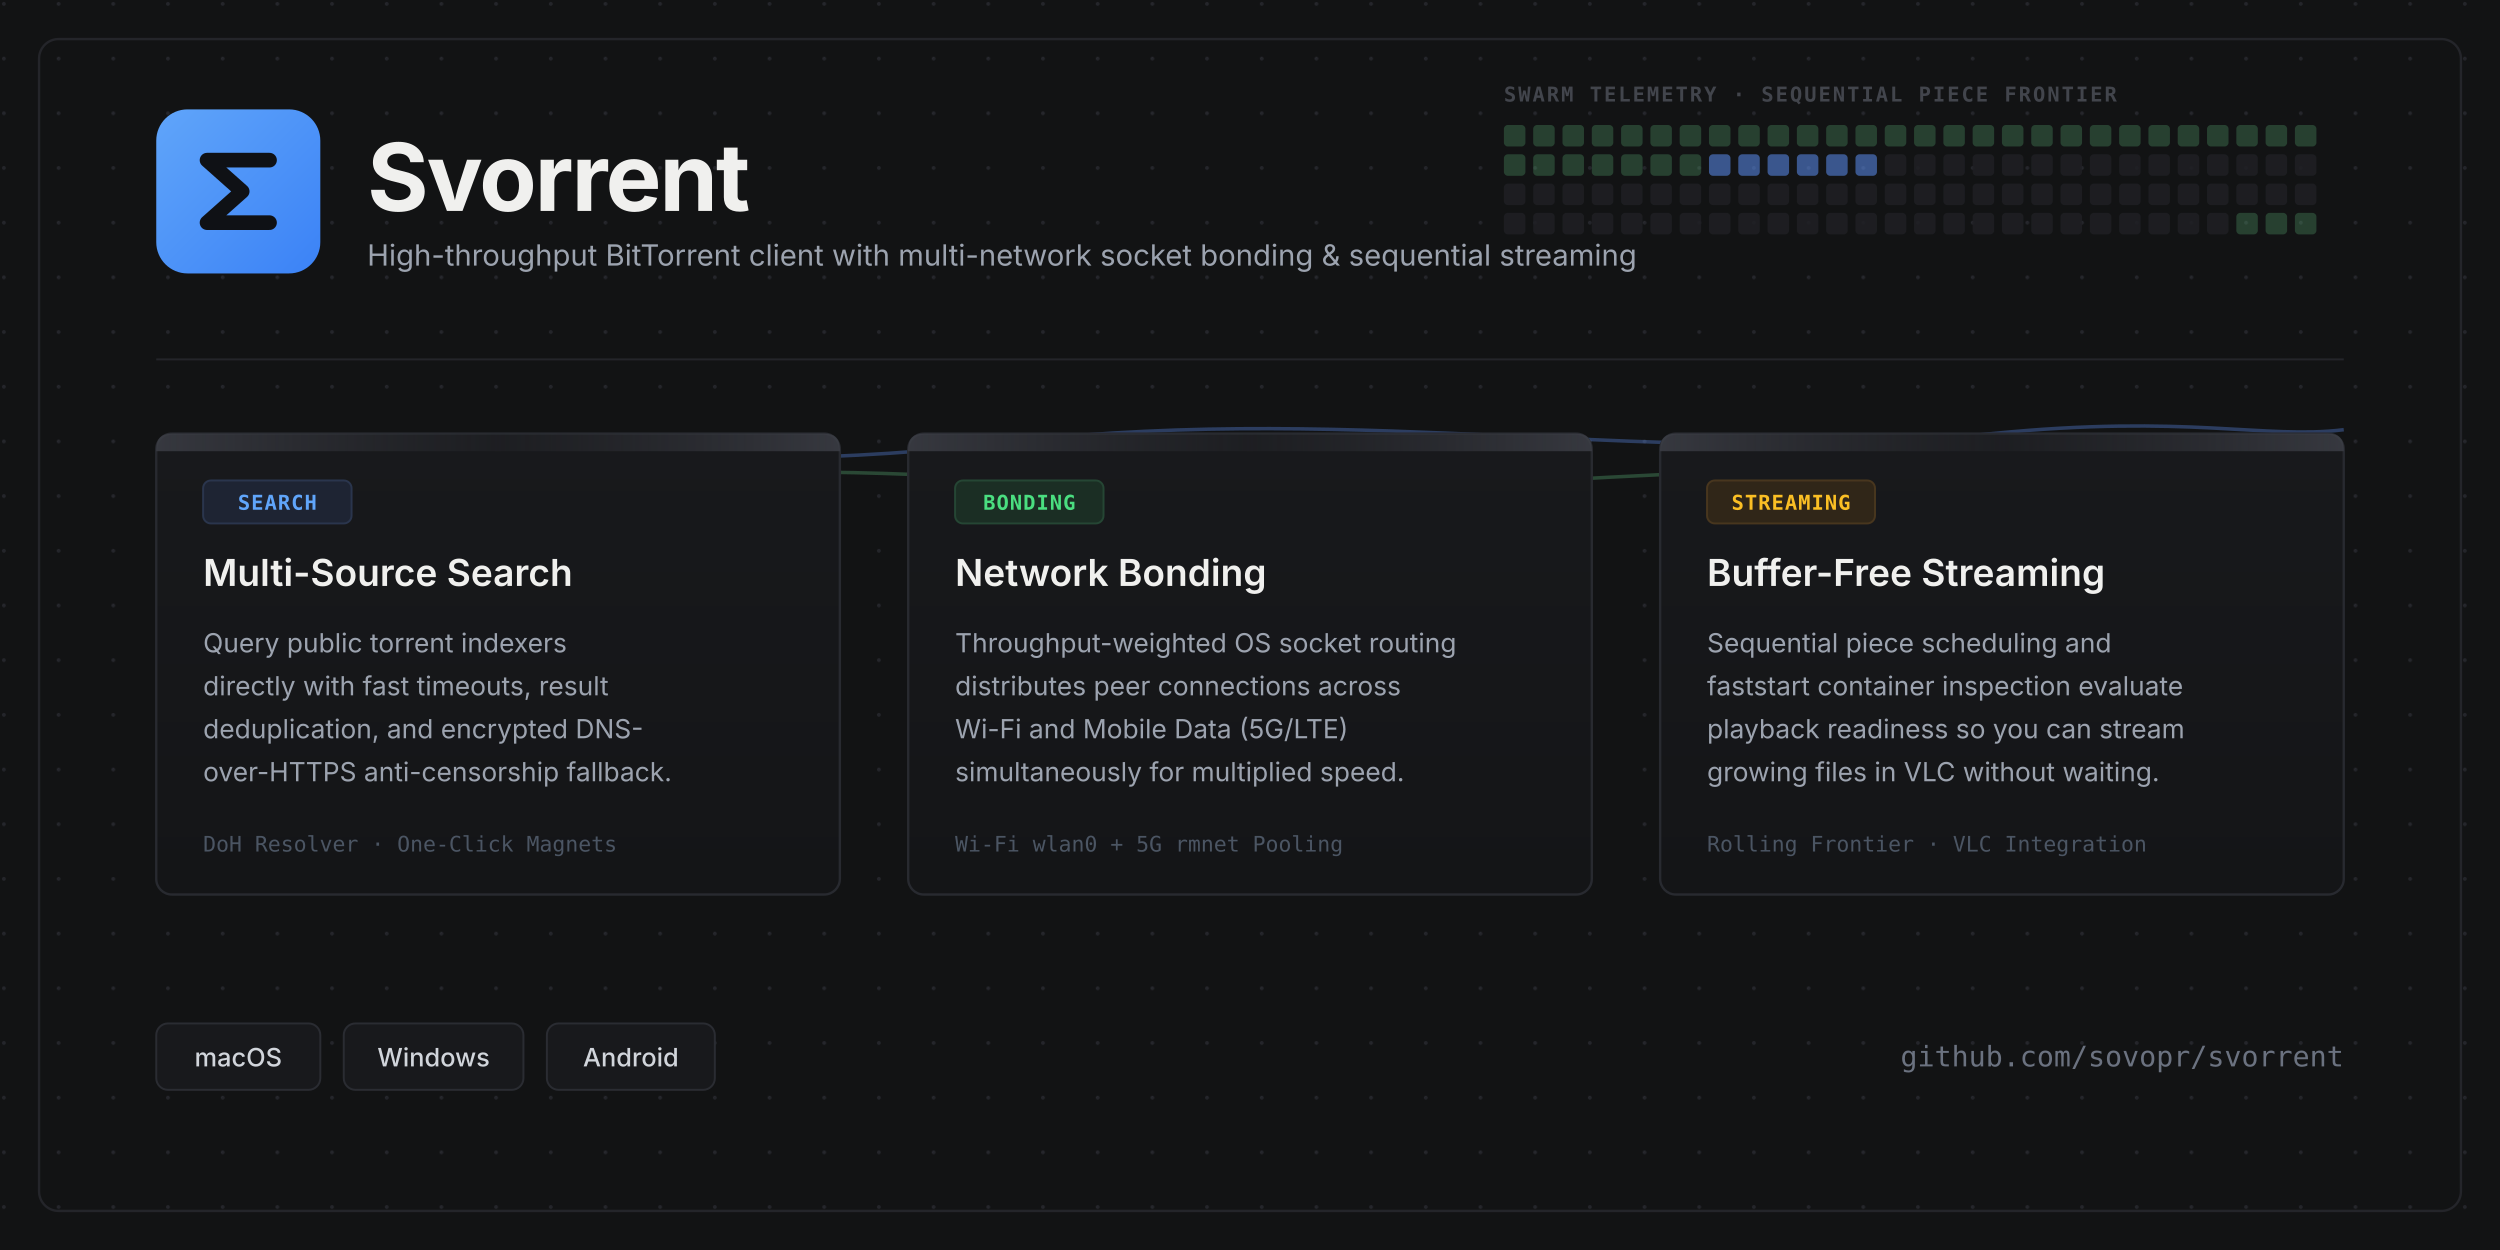
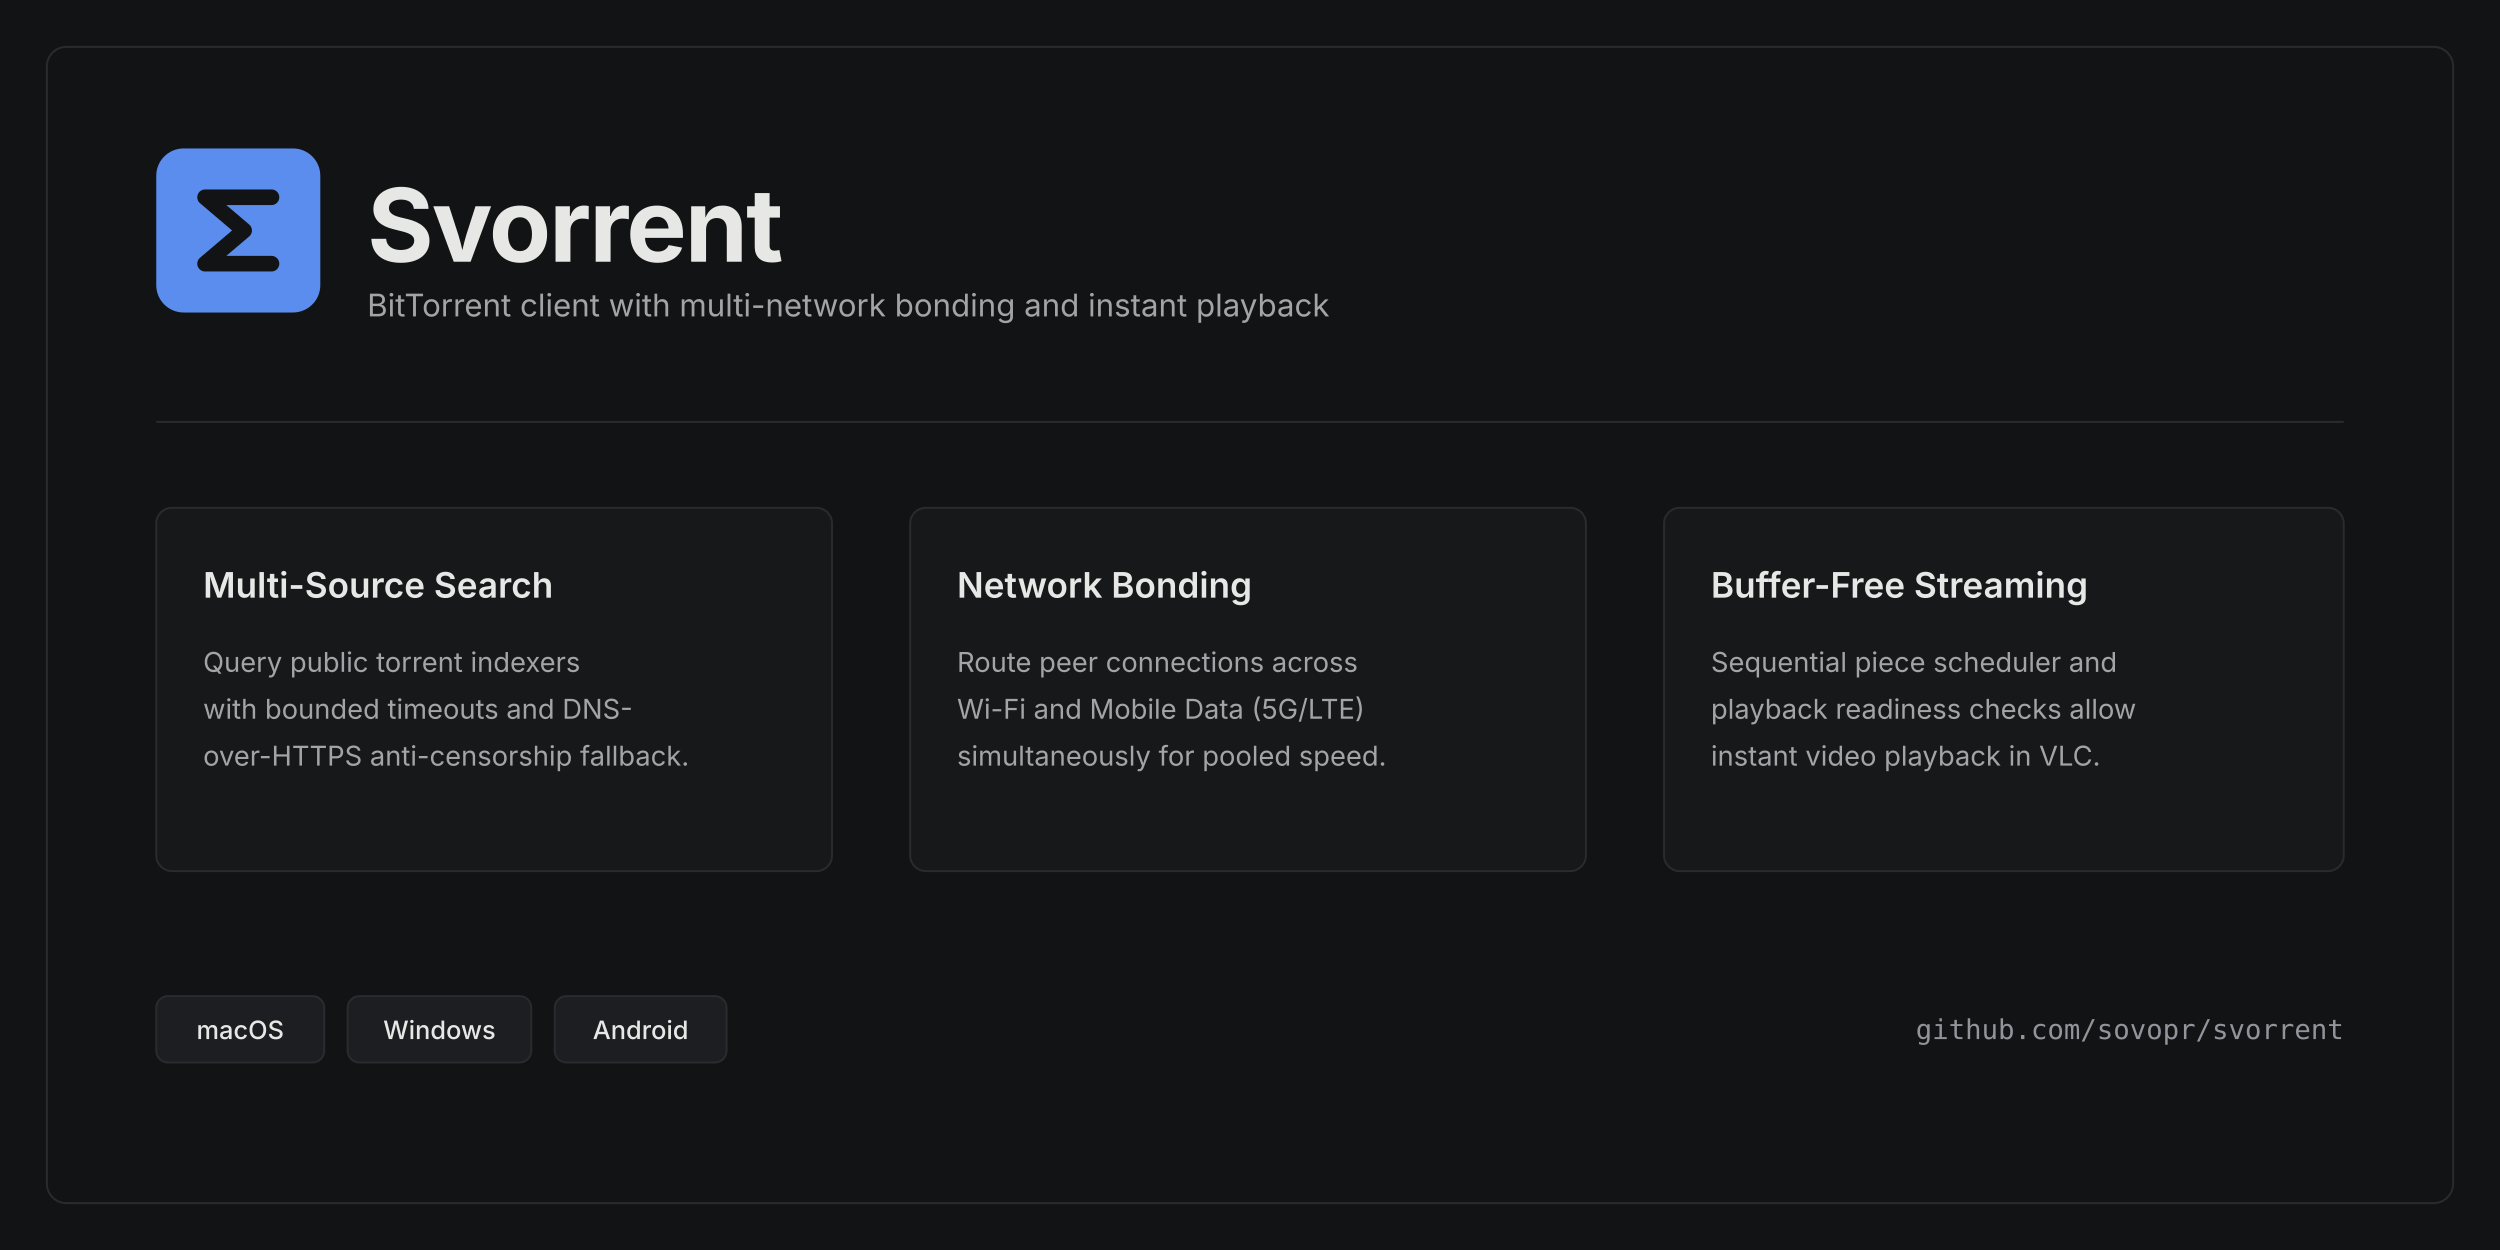
<svg xmlns="http://www.w3.org/2000/svg" width="1280" height="640" viewBox="0 0 1280 640" fill="none">
-   <defs>
-     <pattern id="dotGrid" width="28" height="28" patternUnits="userSpaceOnUse">
-       <circle cx="2" cy="2" r="1" fill="#24252a" />
-     </pattern>
-     <linearGradient id="cardBg" x1="0" y1="0" x2="0" y2="1">
-       <stop offset="0%" stop-color="#18191c" />
-       <stop offset="100%" stop-color="#141517" />
-     </linearGradient>
-     <linearGradient id="cardTopHighlight" x1="0" y1="0" x2="1" y2="0">
-       <stop offset="0%" stop-color="#3e4048" stop-opacity="0.8" />
-       <stop offset="50%" stop-color="#2a2b30" stop-opacity="0.3" />
-       <stop offset="100%" stop-color="#3e4048" stop-opacity="0.8" />
-     </linearGradient>
-     <linearGradient id="logoGrad" x1="0" y1="0" x2="1" y2="1">
-       <stop offset="0%" stop-color="#60a5fa" />
-       <stop offset="100%" stop-color="#3b82f6" />
-     </linearGradient>
-   </defs>
  <rect width="1280" height="640" fill="#121314" />
-   <rect width="1280" height="640" fill="url(#dotGrid)" />
-   <rect x="20" y="20" width="1240" height="600" rx="10" fill="none" stroke="#24252a" stroke-width="1.2" />
-   <g transform="translate(770, 52)" opacity="0.85">
-     <text x="0" y="0" font-family="ui-monospace, 'SF Mono', Menlo, Consolas, monospace" font-size="10.5" font-weight="600" fill="#4a4d56" letter-spacing="1">SWARM TELEMETRY · SEQUENTIAL PIECE FRONTIER</text>
-     <g transform="translate(0, 12)">
-       <rect x="0" y="0" width="11" height="11" rx="2" fill="#57ab72" fill-opacity="0.35" />
-       <rect x="15" y="0" width="11" height="11" rx="2" fill="#57ab72" fill-opacity="0.35" />
-       <rect x="30" y="0" width="11" height="11" rx="2" fill="#57ab72" fill-opacity="0.35" />
-       <rect x="45" y="0" width="11" height="11" rx="2" fill="#57ab72" fill-opacity="0.35" />
-       <rect x="60" y="0" width="11" height="11" rx="2" fill="#57ab72" fill-opacity="0.35" />
-       <rect x="75" y="0" width="11" height="11" rx="2" fill="#57ab72" fill-opacity="0.35" />
-       <rect x="90" y="0" width="11" height="11" rx="2" fill="#57ab72" fill-opacity="0.35" />
-       <rect x="105" y="0" width="11" height="11" rx="2" fill="#57ab72" fill-opacity="0.35" />
-       <rect x="120" y="0" width="11" height="11" rx="2" fill="#57ab72" fill-opacity="0.35" />
-       <rect x="135" y="0" width="11" height="11" rx="2" fill="#57ab72" fill-opacity="0.35" />
-       <rect x="150" y="0" width="11" height="11" rx="2" fill="#57ab72" fill-opacity="0.35" />
-       <rect x="165" y="0" width="11" height="11" rx="2" fill="#57ab72" fill-opacity="0.35" />
-       <rect x="180" y="0" width="11" height="11" rx="2" fill="#57ab72" fill-opacity="0.35" />
-       <rect x="195" y="0" width="11" height="11" rx="2" fill="#57ab72" fill-opacity="0.35" />
-       <rect x="210" y="0" width="11" height="11" rx="2" fill="#57ab72" fill-opacity="0.35" />
-       <rect x="225" y="0" width="11" height="11" rx="2" fill="#57ab72" fill-opacity="0.35" />
-       <rect x="240" y="0" width="11" height="11" rx="2" fill="#57ab72" fill-opacity="0.35" />
-       <rect x="255" y="0" width="11" height="11" rx="2" fill="#57ab72" fill-opacity="0.35" />
-       <rect x="270" y="0" width="11" height="11" rx="2" fill="#57ab72" fill-opacity="0.35" />
-       <rect x="285" y="0" width="11" height="11" rx="2" fill="#57ab72" fill-opacity="0.35" />
-       <rect x="300" y="0" width="11" height="11" rx="2" fill="#57ab72" fill-opacity="0.35" />
-       <rect x="315" y="0" width="11" height="11" rx="2" fill="#57ab72" fill-opacity="0.35" />
-       <rect x="330" y="0" width="11" height="11" rx="2" fill="#57ab72" fill-opacity="0.35" />
-       <rect x="345" y="0" width="11" height="11" rx="2" fill="#57ab72" fill-opacity="0.35" />
-       <rect x="360" y="0" width="11" height="11" rx="2" fill="#57ab72" fill-opacity="0.35" />
-       <rect x="375" y="0" width="11" height="11" rx="2" fill="#57ab72" fill-opacity="0.35" />
-       <rect x="390" y="0" width="11" height="11" rx="2" fill="#57ab72" fill-opacity="0.35" />
-       <rect x="405" y="0" width="11" height="11" rx="2" fill="#57ab72" fill-opacity="0.35" />
+   <rect x="24" y="24" width="1232" height="592" rx="10" fill="none" stroke="#2a2b2f" stroke-width="1" />
+   <g transform="translate(80, 76)">
+     <rect width="84" height="84" rx="14" fill="#5b8dee" />
+     <path d="M 59 25 L 25 25 L 45 42 L 25 59 L 59 59" fill="none" stroke="#121314" stroke-width="8" stroke-linecap="round" stroke-linejoin="round" />
+     <text x="108" y="58" font-family="-apple-system, BlinkMacSystemFont, 'Segoe UI', system-ui, sans-serif" font-size="52" font-weight="700" fill="#e7e7e5" letter-spacing="-1">Svorrent</text>
+     <text x="108" y="86" font-family="-apple-system, BlinkMacSystemFont, 'Segoe UI', system-ui, sans-serif" font-size="16" font-weight="400" fill="#a3a4a8">BitTorrent client with multi-network bonding and instant playback</text>
+   </g>
+   <line x1="80" y1="216" x2="1200" y2="216" stroke="#2a2b2f" stroke-width="1" />
+   <g transform="translate(80, 260)">
+     <g transform="translate(0, 0)">
+       <rect width="346" height="186" rx="8" fill="#17181a" stroke="#2a2b2f" stroke-width="1" />
+       <text x="24" y="46" font-family="-apple-system, BlinkMacSystemFont, 'Segoe UI', system-ui, sans-serif" font-size="18" font-weight="600" fill="#e7e7e5">Multi-Source Search</text>
+       <text x="24" y="84" font-family="-apple-system, BlinkMacSystemFont, 'Segoe UI', system-ui, sans-serif" font-size="14" font-weight="400" fill="#a3a4a8">Query public torrent indexers</text>
+       <text x="24" y="108" font-family="-apple-system, BlinkMacSystemFont, 'Segoe UI', system-ui, sans-serif" font-size="14" font-weight="400" fill="#a3a4a8">with bounded timeouts and DNS-</text>
+       <text x="24" y="132" font-family="-apple-system, BlinkMacSystemFont, 'Segoe UI', system-ui, sans-serif" font-size="14" font-weight="400" fill="#a3a4a8">over-HTTPS anti-censorship fallback.</text>
    </g>
-     <g transform="translate(0, 27)">
-       <rect x="0" y="0" width="11" height="11" rx="2" fill="#57ab72" fill-opacity="0.35" />
-       <rect x="15" y="0" width="11" height="11" rx="2" fill="#57ab72" fill-opacity="0.35" />
-       <rect x="30" y="0" width="11" height="11" rx="2" fill="#57ab72" fill-opacity="0.35" />
-       <rect x="45" y="0" width="11" height="11" rx="2" fill="#57ab72" fill-opacity="0.35" />
-       <rect x="60" y="0" width="11" height="11" rx="2" fill="#57ab72" fill-opacity="0.35" />
-       <rect x="75" y="0" width="11" height="11" rx="2" fill="#57ab72" fill-opacity="0.35" />
-       <rect x="90" y="0" width="11" height="11" rx="2" fill="#57ab72" fill-opacity="0.35" />
-       <rect x="105" y="0" width="11" height="11" rx="2" fill="#5b8dee" fill-opacity="0.65" />
-       <rect x="120" y="0" width="11" height="11" rx="2" fill="#5b8dee" fill-opacity="0.65" />
-       <rect x="135" y="0" width="11" height="11" rx="2" fill="#5b8dee" fill-opacity="0.65" />
-       <rect x="150" y="0" width="11" height="11" rx="2" fill="#5b8dee" fill-opacity="0.65" />
-       <rect x="165" y="0" width="11" height="11" rx="2" fill="#5b8dee" fill-opacity="0.65" />
-       <rect x="180" y="0" width="11" height="11" rx="2" fill="#5b8dee" fill-opacity="0.65" />
-       <rect x="195" y="0" width="11" height="11" rx="2" fill="#1e1f23" />
-       <rect x="210" y="0" width="11" height="11" rx="2" fill="#1e1f23" />
-       <rect x="225" y="0" width="11" height="11" rx="2" fill="#1e1f23" />
-       <rect x="240" y="0" width="11" height="11" rx="2" fill="#1e1f23" />
-       <rect x="255" y="0" width="11" height="11" rx="2" fill="#1e1f23" />
-       <rect x="270" y="0" width="11" height="11" rx="2" fill="#1e1f23" />
-       <rect x="285" y="0" width="11" height="11" rx="2" fill="#1e1f23" />
-       <rect x="300" y="0" width="11" height="11" rx="2" fill="#1e1f23" />
-       <rect x="315" y="0" width="11" height="11" rx="2" fill="#1e1f23" />
-       <rect x="330" y="0" width="11" height="11" rx="2" fill="#1e1f23" />
-       <rect x="345" y="0" width="11" height="11" rx="2" fill="#1e1f23" />
-       <rect x="360" y="0" width="11" height="11" rx="2" fill="#1e1f23" />
-       <rect x="375" y="0" width="11" height="11" rx="2" fill="#1e1f23" />
-       <rect x="390" y="0" width="11" height="11" rx="2" fill="#1e1f23" />
-       <rect x="405" y="0" width="11" height="11" rx="2" fill="#1e1f23" />
+     <g transform="translate(386, 0)">
+       <rect width="346" height="186" rx="8" fill="#17181a" stroke="#2a2b2f" stroke-width="1" />
+       <text x="24" y="46" font-family="-apple-system, BlinkMacSystemFont, 'Segoe UI', system-ui, sans-serif" font-size="18" font-weight="600" fill="#e7e7e5">Network Bonding</text>
+       <text x="24" y="84" font-family="-apple-system, BlinkMacSystemFont, 'Segoe UI', system-ui, sans-serif" font-size="14" font-weight="400" fill="#a3a4a8">Route peer connections across</text>
+       <text x="24" y="108" font-family="-apple-system, BlinkMacSystemFont, 'Segoe UI', system-ui, sans-serif" font-size="14" font-weight="400" fill="#a3a4a8">Wi-Fi and Mobile Data (5G/LTE)</text>
+       <text x="24" y="132" font-family="-apple-system, BlinkMacSystemFont, 'Segoe UI', system-ui, sans-serif" font-size="14" font-weight="400" fill="#a3a4a8">simultaneously for pooled speed.</text>
    </g>
-     <g transform="translate(0, 42)">
-       <rect x="0" y="0" width="11" height="11" rx="2" fill="#1e1f23" />
-       <rect x="15" y="0" width="11" height="11" rx="2" fill="#1e1f23" />
-       <rect x="30" y="0" width="11" height="11" rx="2" fill="#1e1f23" />
-       <rect x="45" y="0" width="11" height="11" rx="2" fill="#1e1f23" />
-       <rect x="60" y="0" width="11" height="11" rx="2" fill="#1e1f23" />
-       <rect x="75" y="0" width="11" height="11" rx="2" fill="#1e1f23" />
-       <rect x="90" y="0" width="11" height="11" rx="2" fill="#1e1f23" />
-       <rect x="105" y="0" width="11" height="11" rx="2" fill="#1e1f23" />
-       <rect x="120" y="0" width="11" height="11" rx="2" fill="#1e1f23" />
-       <rect x="135" y="0" width="11" height="11" rx="2" fill="#1e1f23" />
-       <rect x="150" y="0" width="11" height="11" rx="2" fill="#1e1f23" />
-       <rect x="165" y="0" width="11" height="11" rx="2" fill="#1e1f23" />
-       <rect x="180" y="0" width="11" height="11" rx="2" fill="#1e1f23" />
-       <rect x="195" y="0" width="11" height="11" rx="2" fill="#1e1f23" />
-       <rect x="210" y="0" width="11" height="11" rx="2" fill="#1e1f23" />
-       <rect x="225" y="0" width="11" height="11" rx="2" fill="#1e1f23" />
-       <rect x="240" y="0" width="11" height="11" rx="2" fill="#1e1f23" />
-       <rect x="255" y="0" width="11" height="11" rx="2" fill="#1e1f23" />
-       <rect x="270" y="0" width="11" height="11" rx="2" fill="#1e1f23" />
-       <rect x="285" y="0" width="11" height="11" rx="2" fill="#1e1f23" />
-       <rect x="300" y="0" width="11" height="11" rx="2" fill="#1e1f23" />
-       <rect x="315" y="0" width="11" height="11" rx="2" fill="#1e1f23" />
-       <rect x="330" y="0" width="11" height="11" rx="2" fill="#1e1f23" />
-       <rect x="345" y="0" width="11" height="11" rx="2" fill="#1e1f23" />
-       <rect x="360" y="0" width="11" height="11" rx="2" fill="#1e1f23" />
-       <rect x="375" y="0" width="11" height="11" rx="2" fill="#1e1f23" />
-       <rect x="390" y="0" width="11" height="11" rx="2" fill="#1e1f23" />
-       <rect x="405" y="0" width="11" height="11" rx="2" fill="#1e1f23" />
-     </g>
-     <g transform="translate(0, 57)">
-       <rect x="0" y="0" width="11" height="11" rx="2" fill="#1e1f23" />
-       <rect x="15" y="0" width="11" height="11" rx="2" fill="#1e1f23" />
-       <rect x="30" y="0" width="11" height="11" rx="2" fill="#1e1f23" />
-       <rect x="45" y="0" width="11" height="11" rx="2" fill="#1e1f23" />
-       <rect x="60" y="0" width="11" height="11" rx="2" fill="#1e1f23" />
-       <rect x="75" y="0" width="11" height="11" rx="2" fill="#1e1f23" />
-       <rect x="90" y="0" width="11" height="11" rx="2" fill="#1e1f23" />
-       <rect x="105" y="0" width="11" height="11" rx="2" fill="#1e1f23" />
-       <rect x="120" y="0" width="11" height="11" rx="2" fill="#1e1f23" />
-       <rect x="135" y="0" width="11" height="11" rx="2" fill="#1e1f23" />
-       <rect x="150" y="0" width="11" height="11" rx="2" fill="#1e1f23" />
-       <rect x="165" y="0" width="11" height="11" rx="2" fill="#1e1f23" />
-       <rect x="180" y="0" width="11" height="11" rx="2" fill="#1e1f23" />
-       <rect x="195" y="0" width="11" height="11" rx="2" fill="#1e1f23" />
-       <rect x="210" y="0" width="11" height="11" rx="2" fill="#1e1f23" />
-       <rect x="225" y="0" width="11" height="11" rx="2" fill="#1e1f23" />
-       <rect x="240" y="0" width="11" height="11" rx="2" fill="#1e1f23" />
-       <rect x="255" y="0" width="11" height="11" rx="2" fill="#1e1f23" />
-       <rect x="270" y="0" width="11" height="11" rx="2" fill="#1e1f23" />
-       <rect x="285" y="0" width="11" height="11" rx="2" fill="#1e1f23" />
-       <rect x="300" y="0" width="11" height="11" rx="2" fill="#1e1f23" />
-       <rect x="315" y="0" width="11" height="11" rx="2" fill="#1e1f23" />
-       <rect x="330" y="0" width="11" height="11" rx="2" fill="#1e1f23" />
-       <rect x="345" y="0" width="11" height="11" rx="2" fill="#1e1f23" />
-       <rect x="360" y="0" width="11" height="11" rx="2" fill="#1e1f23" />
-       <rect x="375" y="0" width="11" height="11" rx="2" fill="#57ab72" fill-opacity="0.35" />
-       <rect x="390" y="0" width="11" height="11" rx="2" fill="#57ab72" fill-opacity="0.35" />
-       <rect x="405" y="0" width="11" height="11" rx="2" fill="#57ab72" fill-opacity="0.35" />
+     <g transform="translate(772, 0)">
+       <rect width="348" height="186" rx="8" fill="#17181a" stroke="#2a2b2f" stroke-width="1" />
+       <text x="24" y="46" font-family="-apple-system, BlinkMacSystemFont, 'Segoe UI', system-ui, sans-serif" font-size="18" font-weight="600" fill="#e7e7e5">Buffer-Free Streaming</text>
+       <text x="24" y="84" font-family="-apple-system, BlinkMacSystemFont, 'Segoe UI', system-ui, sans-serif" font-size="14" font-weight="400" fill="#a3a4a8">Sequential piece scheduler and</text>
+       <text x="24" y="108" font-family="-apple-system, BlinkMacSystemFont, 'Segoe UI', system-ui, sans-serif" font-size="14" font-weight="400" fill="#a3a4a8">playback readiness checks allow</text>
+       <text x="24" y="132" font-family="-apple-system, BlinkMacSystemFont, 'Segoe UI', system-ui, sans-serif" font-size="14" font-weight="400" fill="#a3a4a8">instant video playback in VLC.</text>
    </g>
  </g>
-   <g opacity="0.35">
-     <path d="M 80 236 C 220 220, 340 248, 520 226 C 700 206, 850 240, 1020 222 C 1120 212, 1160 225, 1200 220" fill="none" stroke="#5b8dee" stroke-width="1.8" />
-     <path d="M 80 245 C 240 252, 380 232, 540 248 C 720 262, 870 230, 1040 244 C 1130 250, 1170 242, 1200 245" fill="none" stroke="#57ab72" stroke-width="1.8" />
-   </g>
-   <g transform="translate(80, 56)">
-     <rect width="84" height="84" rx="16" fill="url(#logoGrad)" />
-     <path d="M 58 26 L 26 26 L 44 42 L 26 58 L 58 58" fill="none" stroke="#0f1115" stroke-width="7.5" stroke-linecap="round" stroke-linejoin="round" />
-     <text x="108" y="52" font-family="-apple-system, BlinkMacSystemFont, 'Segoe UI', system-ui, sans-serif" font-size="48" font-weight="700" fill="#f0f0ee" letter-spacing="-1">Svorrent</text>
-     <text x="108" y="80" font-family="-apple-system, BlinkMacSystemFont, 'Segoe UI', system-ui, sans-serif" font-size="15" font-weight="400" fill="#9ca3af">High-throughput BitTorrent client with multi-network socket bonding &amp; sequential streaming</text>
-   </g>
-   <line x1="80" y1="184" x2="1200" y2="184" stroke="#24252a" stroke-width="1" />
-   <g transform="translate(80, 222)">
-     <g transform="translate(0, 0)">
-       <rect width="350" height="236" rx="8" fill="url(#cardBg)" stroke="#282a30" stroke-width="1.2" />
-       <path d="M 0 8 Q 0 0 8 0 L 342 0 Q 350 0 350 8 L 350 9 L 0 9 Z" fill="url(#cardTopHighlight)" />
-       <rect x="24" y="24" width="76" height="22" rx="4" fill="#1e2433" stroke="#2a354d" stroke-width="1" />
-       <text x="62" y="39" font-family="ui-monospace, monospace" font-size="10.5" font-weight="600" fill="#60a5fa" text-anchor="middle" letter-spacing="0.5">SEARCH</text>
-       <text x="24" y="78" font-family="-apple-system, BlinkMacSystemFont, 'Segoe UI', system-ui, sans-serif" font-size="19" font-weight="600" fill="#f0f0ee">Multi-Source Search</text>
-       <text x="24" y="112" font-family="-apple-system, BlinkMacSystemFont, 'Segoe UI', system-ui, sans-serif" font-size="13.5" font-weight="400" fill="#9ca3af" line-height="1.5">Query public torrent indexers</text>
-       <text x="24" y="134" font-family="-apple-system, BlinkMacSystemFont, 'Segoe UI', system-ui, sans-serif" font-size="13.5" font-weight="400" fill="#9ca3af">directly with fast timeouts, result</text>
-       <text x="24" y="156" font-family="-apple-system, BlinkMacSystemFont, 'Segoe UI', system-ui, sans-serif" font-size="13.5" font-weight="400" fill="#9ca3af">deduplication, and encrypted DNS-</text>
-       <text x="24" y="178" font-family="-apple-system, BlinkMacSystemFont, 'Segoe UI', system-ui, sans-serif" font-size="13.5" font-weight="400" fill="#9ca3af">over-HTTPS anti-censorship fallback.</text>
-       <text x="24" y="214" font-family="ui-monospace, monospace" font-size="11" font-weight="500" fill="#4b5563">DoH Resolver · One-Click Magnets</text>
-     </g>
-     <g transform="translate(385, 0)">
-       <rect width="350" height="236" rx="8" fill="url(#cardBg)" stroke="#282a30" stroke-width="1.2" />
-       <path d="M 0 8 Q 0 0 8 0 L 342 0 Q 350 0 350 8 L 350 9 L 0 9 Z" fill="url(#cardTopHighlight)" />
-       <rect x="24" y="24" width="76" height="22" rx="4" fill="#1b2e24" stroke="#254634" stroke-width="1" />
-       <text x="62" y="39" font-family="ui-monospace, monospace" font-size="10.5" font-weight="600" fill="#4ade80" text-anchor="middle" letter-spacing="0.5">BONDING</text>
-       <text x="24" y="78" font-family="-apple-system, BlinkMacSystemFont, 'Segoe UI', system-ui, sans-serif" font-size="19" font-weight="600" fill="#f0f0ee">Network Bonding</text>
-       <text x="24" y="112" font-family="-apple-system, BlinkMacSystemFont, 'Segoe UI', system-ui, sans-serif" font-size="13.5" font-weight="400" fill="#9ca3af">Throughput-weighted OS socket routing</text>
-       <text x="24" y="134" font-family="-apple-system, BlinkMacSystemFont, 'Segoe UI', system-ui, sans-serif" font-size="13.5" font-weight="400" fill="#9ca3af">distributes peer connections across</text>
-       <text x="24" y="156" font-family="-apple-system, BlinkMacSystemFont, 'Segoe UI', system-ui, sans-serif" font-size="13.5" font-weight="400" fill="#9ca3af">Wi-Fi and Mobile Data (5G/LTE)</text>
-       <text x="24" y="178" font-family="-apple-system, BlinkMacSystemFont, 'Segoe UI', system-ui, sans-serif" font-size="13.5" font-weight="400" fill="#9ca3af">simultaneously for multiplied speed.</text>
-       <text x="24" y="214" font-family="ui-monospace, monospace" font-size="11" font-weight="500" fill="#4b5563">Wi-Fi wlan0 + 5G rmnet Pooling</text>
-     </g>
-     <g transform="translate(770, 0)">
-       <rect width="350" height="236" rx="8" fill="url(#cardBg)" stroke="#282a30" stroke-width="1.2" />
-       <path d="M 0 8 Q 0 0 8 0 L 342 0 Q 350 0 350 8 L 350 9 L 0 9 Z" fill="url(#cardTopHighlight)" />
-       <rect x="24" y="24" width="86" height="22" rx="4" fill="#302618" stroke="#48361e" stroke-width="1" />
-       <text x="67" y="39" font-family="ui-monospace, monospace" font-size="10.5" font-weight="600" fill="#fbbf24" text-anchor="middle" letter-spacing="0.5">STREAMING</text>
-       <text x="24" y="78" font-family="-apple-system, BlinkMacSystemFont, 'Segoe UI', system-ui, sans-serif" font-size="19" font-weight="600" fill="#f0f0ee">Buffer-Free Streaming</text>
-       <text x="24" y="112" font-family="-apple-system, BlinkMacSystemFont, 'Segoe UI', system-ui, sans-serif" font-size="13.5" font-weight="400" fill="#9ca3af">Sequential piece scheduling and</text>
-       <text x="24" y="134" font-family="-apple-system, BlinkMacSystemFont, 'Segoe UI', system-ui, sans-serif" font-size="13.5" font-weight="400" fill="#9ca3af">faststart container inspection evaluate</text>
-       <text x="24" y="156" font-family="-apple-system, BlinkMacSystemFont, 'Segoe UI', system-ui, sans-serif" font-size="13.5" font-weight="400" fill="#9ca3af">playback readiness so you can stream</text>
-       <text x="24" y="178" font-family="-apple-system, BlinkMacSystemFont, 'Segoe UI', system-ui, sans-serif" font-size="13.5" font-weight="400" fill="#9ca3af">growing files in VLC without waiting.</text>
-       <text x="24" y="214" font-family="ui-monospace, monospace" font-size="11" font-weight="500" fill="#4b5563">Rolling Frontier · VLC Integration</text>
-     </g>
-   </g>
-   <g transform="translate(80, 524)">
-     <rect x="0" y="0" width="84" height="34" rx="6" fill="#18191c" stroke="#2a2c32" stroke-width="1" />
-     <text x="42" y="22" font-family="-apple-system, BlinkMacSystemFont, 'Segoe UI', system-ui, sans-serif" font-size="13" font-weight="500" fill="#d1d5db" text-anchor="middle">macOS</text>
-     <rect x="96" y="0" width="92" height="34" rx="6" fill="#18191c" stroke="#2a2c32" stroke-width="1" />
-     <text x="142" y="22" font-family="-apple-system, BlinkMacSystemFont, 'Segoe UI', system-ui, sans-serif" font-size="13" font-weight="500" fill="#d1d5db" text-anchor="middle">Windows</text>
-     <rect x="200" y="0" width="86" height="34" rx="6" fill="#18191c" stroke="#2a2c32" stroke-width="1" />
-     <text x="243" y="22" font-family="-apple-system, BlinkMacSystemFont, 'Segoe UI', system-ui, sans-serif" font-size="13" font-weight="500" fill="#d1d5db" text-anchor="middle">Android</text>
-     <text x="1120" y="22" font-family="ui-monospace, 'SF Mono', Menlo, Consolas, monospace" font-size="14.5" font-weight="500" fill="#6b7280" text-anchor="end">github.com/sovopr/svorrent</text>
+   <g transform="translate(80, 510)">
+     <rect x="0" y="0" width="86" height="34" rx="6" fill="#1d1e21" stroke="#2a2b2f" stroke-width="1" />
+     <text x="43" y="22" font-family="-apple-system, BlinkMacSystemFont, 'Segoe UI', system-ui, sans-serif" font-size="13" font-weight="500" fill="#e7e7e5" text-anchor="middle">macOS</text>
+     <rect x="98" y="0" width="94" height="34" rx="6" fill="#1d1e21" stroke="#2a2b2f" stroke-width="1" />
+     <text x="145" y="22" font-family="-apple-system, BlinkMacSystemFont, 'Segoe UI', system-ui, sans-serif" font-size="13" font-weight="500" fill="#e7e7e5" text-anchor="middle">Windows</text>
+     <rect x="204" y="0" width="88" height="34" rx="6" fill="#1d1e21" stroke="#2a2b2f" stroke-width="1" />
+     <text x="248" y="22" font-family="-apple-system, BlinkMacSystemFont, 'Segoe UI', system-ui, sans-serif" font-size="13" font-weight="500" fill="#e7e7e5" text-anchor="middle">Android</text>
+     <text x="1120" y="22" font-family="ui-monospace, 'SF Mono', Menlo, Consolas, monospace" font-size="14" font-weight="400" fill="#92949b" text-anchor="end">github.com/sovopr/svorrent</text>
  </g>
</svg>
